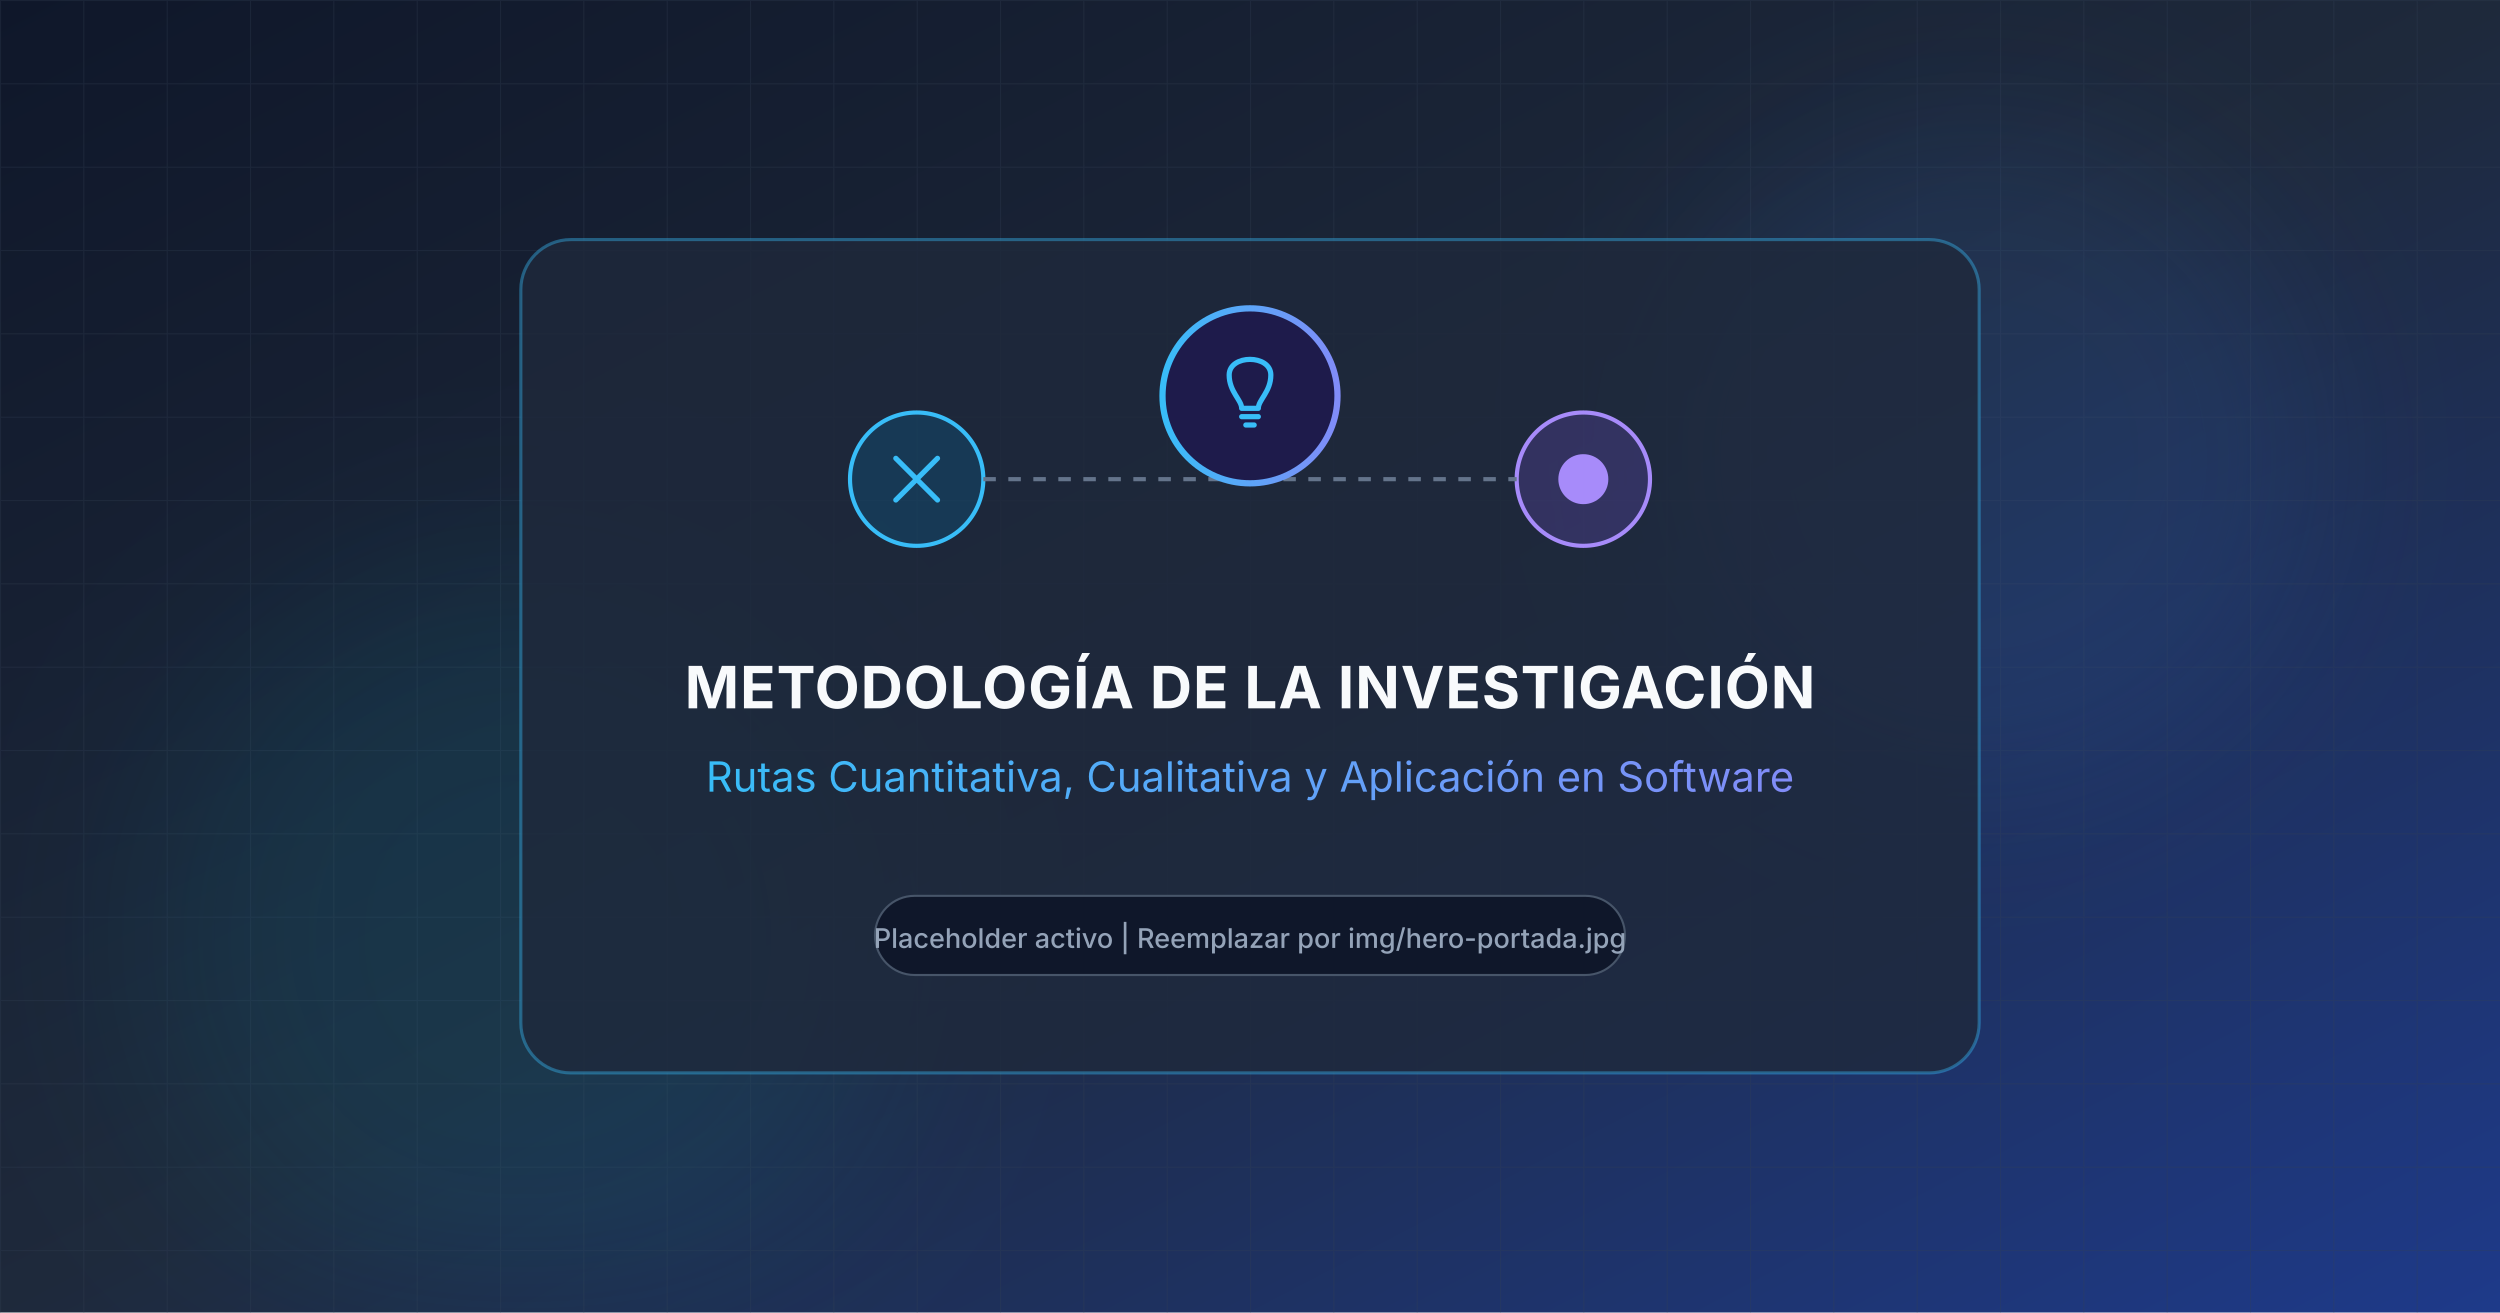
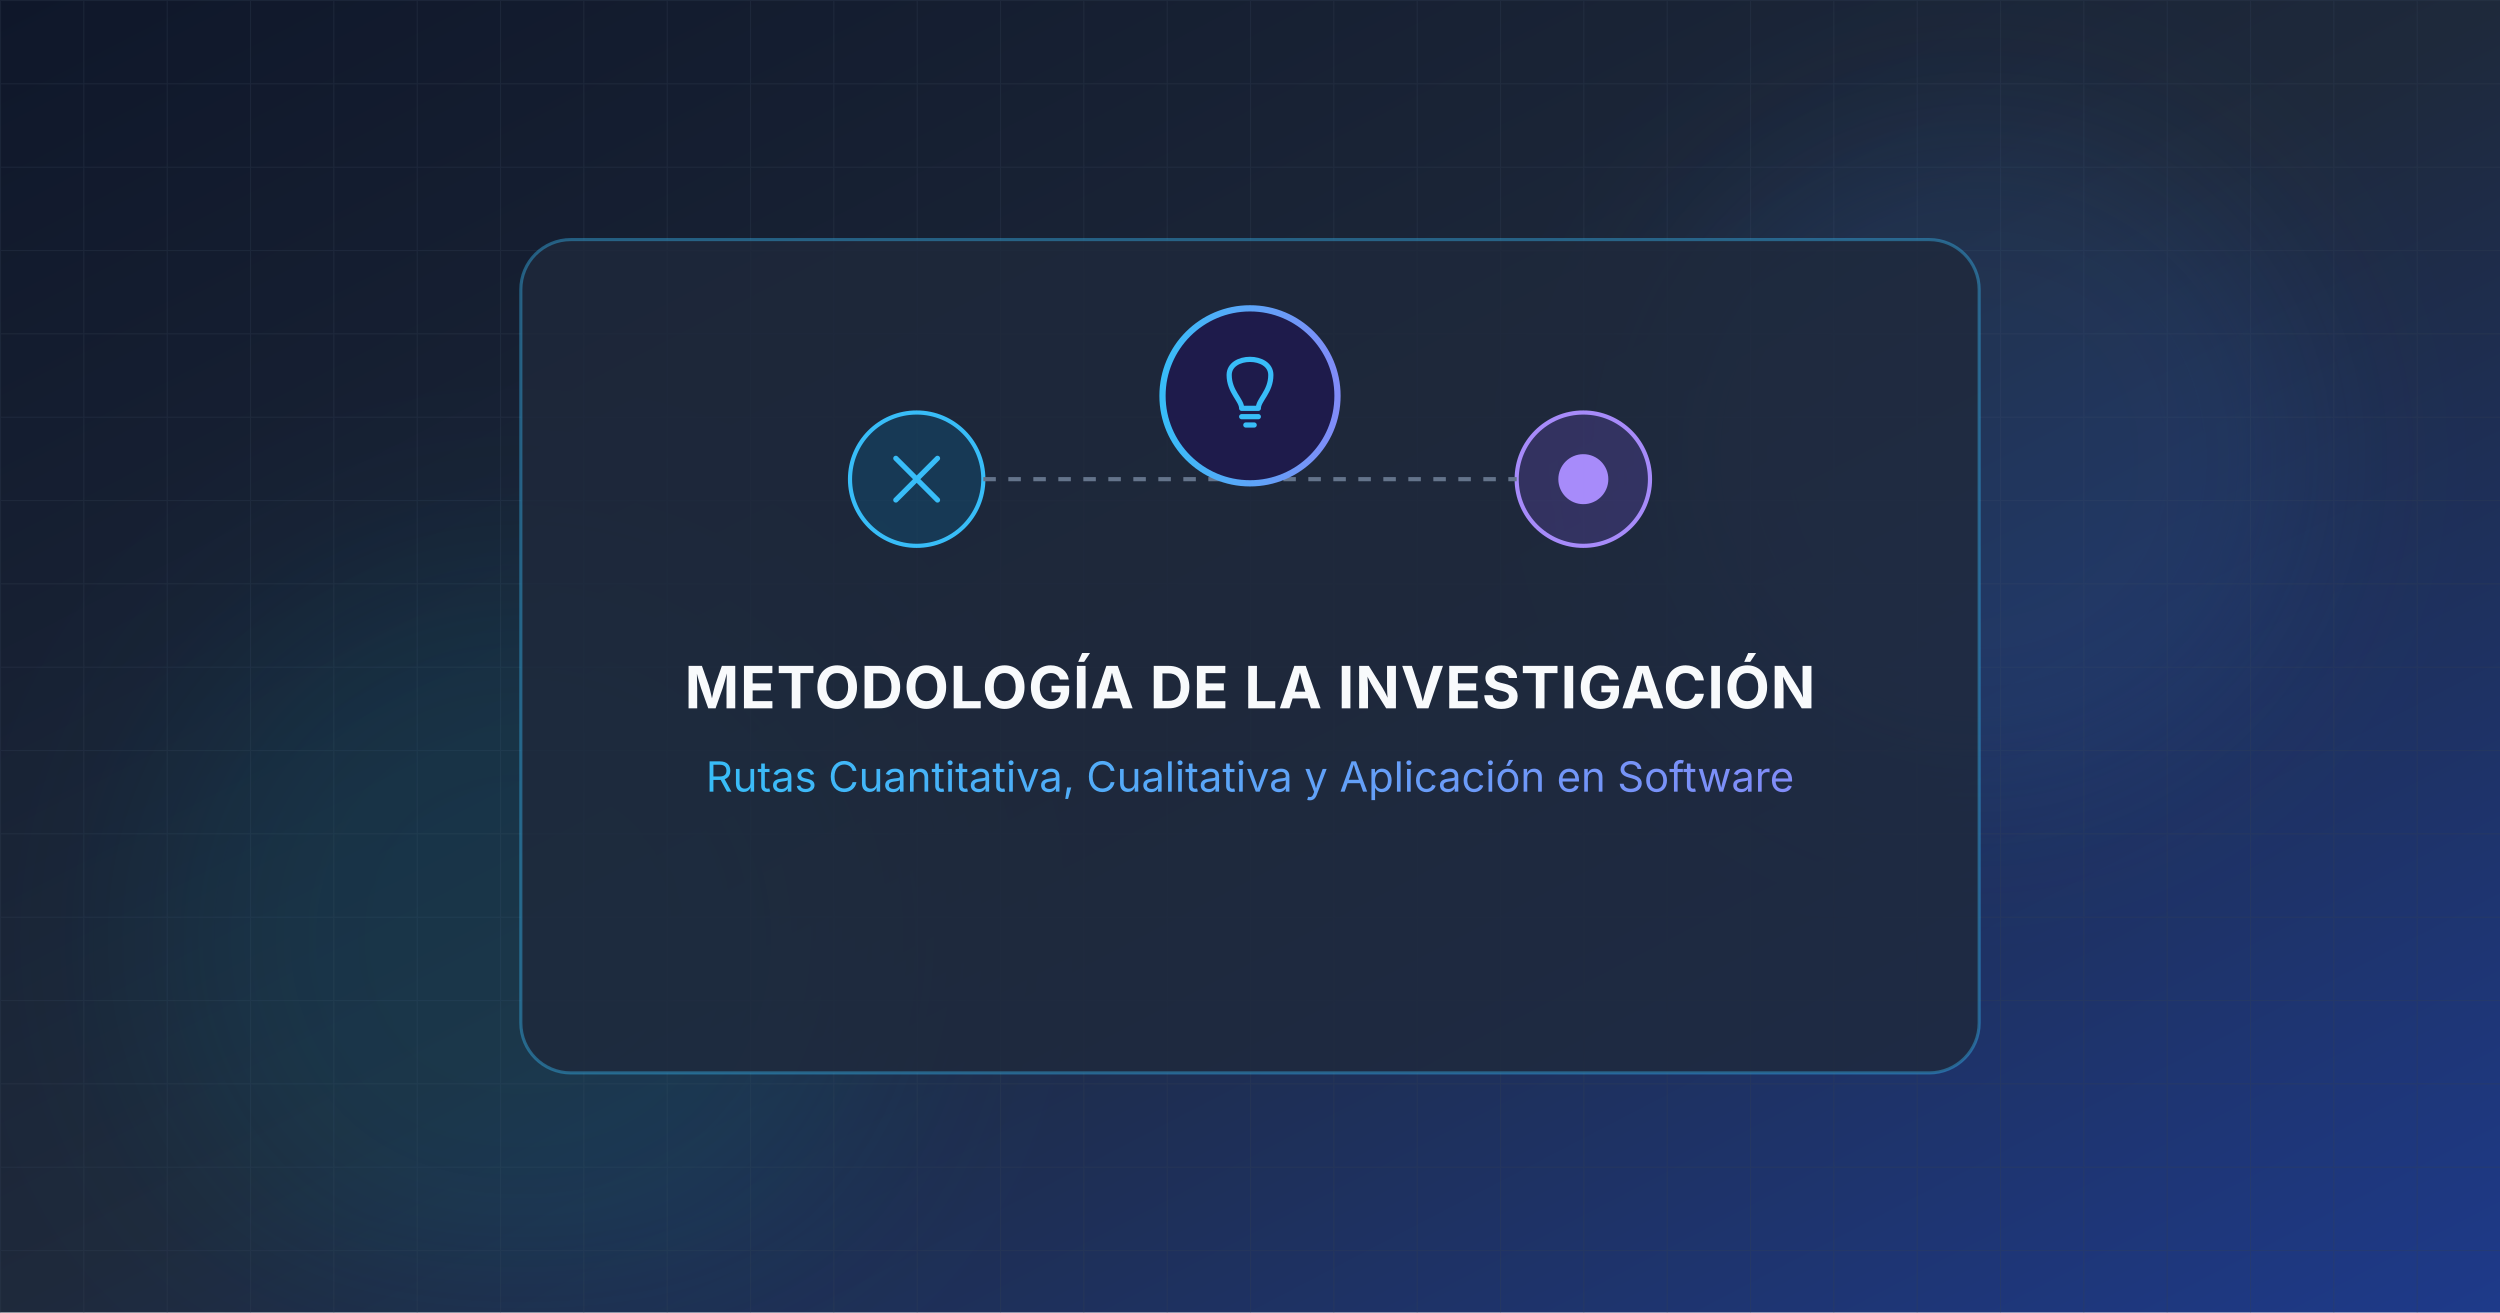
<svg xmlns="http://www.w3.org/2000/svg" viewBox="0 0 1200 630" width="100%" height="100%">
  <defs>
    <linearGradient id="heroGrad" x1="0%" y1="0%" x2="100%" y2="100%">
      <stop offset="0%" stop-color="#0f172a" />
      <stop offset="50%" stop-color="#1e293b" />
      <stop offset="100%" stop-color="#1e3a8a" />
    </linearGradient>
    <linearGradient id="accentGrad" x1="0%" y1="0%" x2="100%" y2="0%">
      <stop offset="0%" stop-color="#38bdf8" />
      <stop offset="100%" stop-color="#818cf8" />
    </linearGradient>
    <pattern id="grid" width="40" height="40" patternUnits="userSpaceOnUse">
      <path d="M 40 0 L 0 0 0 40" fill="none" stroke="#334155" stroke-width="1" stroke-opacity="0.3" />
    </pattern>
  </defs>
  <rect width="1200" height="630" fill="url(#heroGrad)" />
  <rect width="1200" height="630" fill="url(#grid)" />
  <circle cx="950" cy="220" r="160" fill="#3b82f6" opacity="0.12" filter="blur(40px)" />
  <circle cx="250" cy="450" r="180" fill="#06b6d4" opacity="0.10" filter="blur(50px)" />
  <rect x="250" y="115" width="700" height="400" rx="24" fill="#1e293b" fill-opacity="0.8" stroke="#38bdf8" stroke-width="1.5" stroke-opacity="0.4" />
  <g transform="translate(600, 230)">
    <circle cx="-160" cy="0" r="32" fill="#0284c7" fill-opacity="0.2" stroke="#38bdf8" stroke-width="2" />
    <path d="M-170 -10 L-150 10 M-170 10 L-150 -10" stroke="#38bdf8" stroke-width="2.5" stroke-linecap="round" />
    <circle cx="160" cy="0" r="32" fill="#8b5cf6" fill-opacity="0.2" stroke="#a78bfa" stroke-width="2" />
    <circle cx="160" cy="0" r="12" fill="#a78bfa" />
    <path d="M-128 0 L128 0" stroke="#64748b" stroke-width="2" stroke-dasharray="6,6" />
    <circle cx="0" cy="-40" r="42" fill="#1e1b4b" stroke="url(#accentGrad)" stroke-width="3" />
    <path d="M-10 -50 C-10 -60 10 -60 10 -50 C10 -42 4 -38 4 -34 L-4 -34 C-4 -38 -10 -42 -10 -50 Z M-4 -30 L4 -30 M-2 -26 L2 -26" fill="none" stroke="#38bdf8" stroke-width="2.5" stroke-linecap="round" stroke-linejoin="round" />
  </g>
  <text x="600" y="340" font-family="system-ui, -apple-system, sans-serif" font-size="28" font-weight="700" fill="#f8fafc" text-anchor="middle" letter-spacing="0.5">METODOLOGÍA DE LA INVESTIGACIÓN</text>
  <text x="600" y="380" font-family="system-ui, -apple-system, sans-serif" font-size="20" font-weight="400" fill="url(#accentGrad)" text-anchor="middle">Rutas Cuantitativa, Cualitativa y Aplicación en Software</text>
-   <rect x="420" y="430" width="360" height="38" rx="19" fill="#0f172a" stroke="#475569" stroke-width="1" />
-   <text x="600" y="455" font-family="system-ui, -apple-system, sans-serif" font-size="13" font-weight="500" fill="#94a3b8" text-anchor="middle">
-     Placeholder activo | Reemplazar por img/hero-portada.jpg
-   </text>
</svg>
